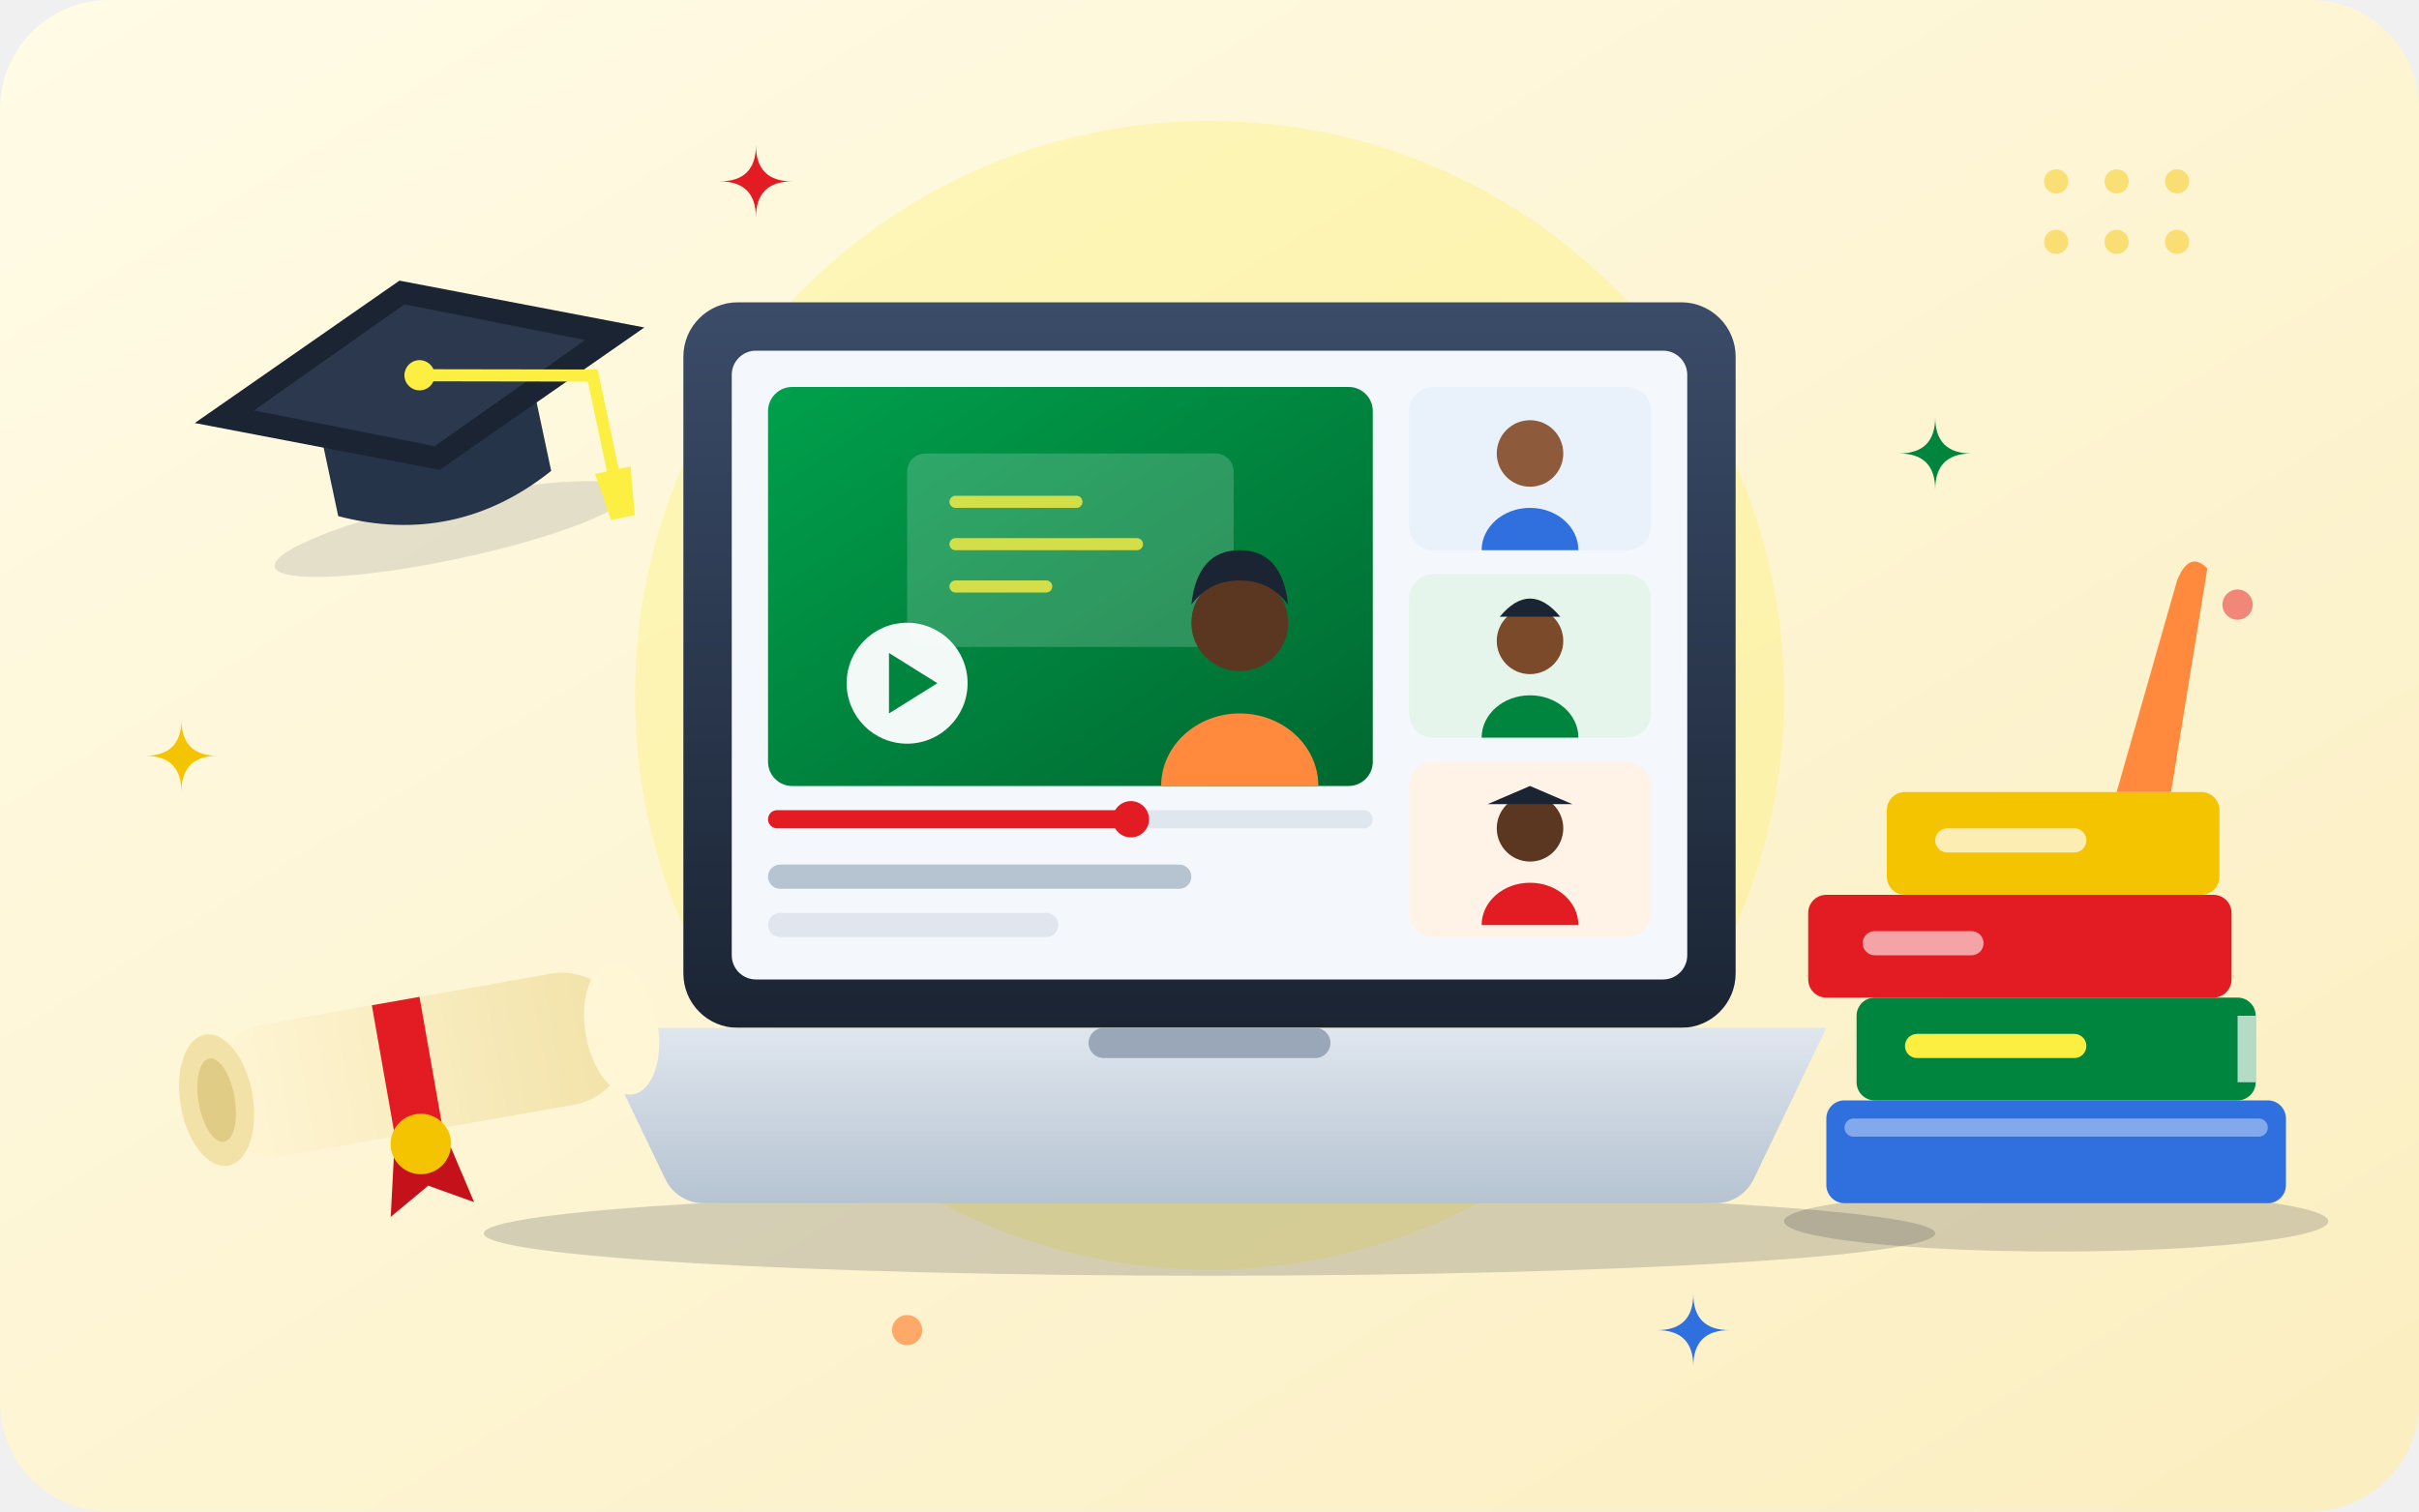
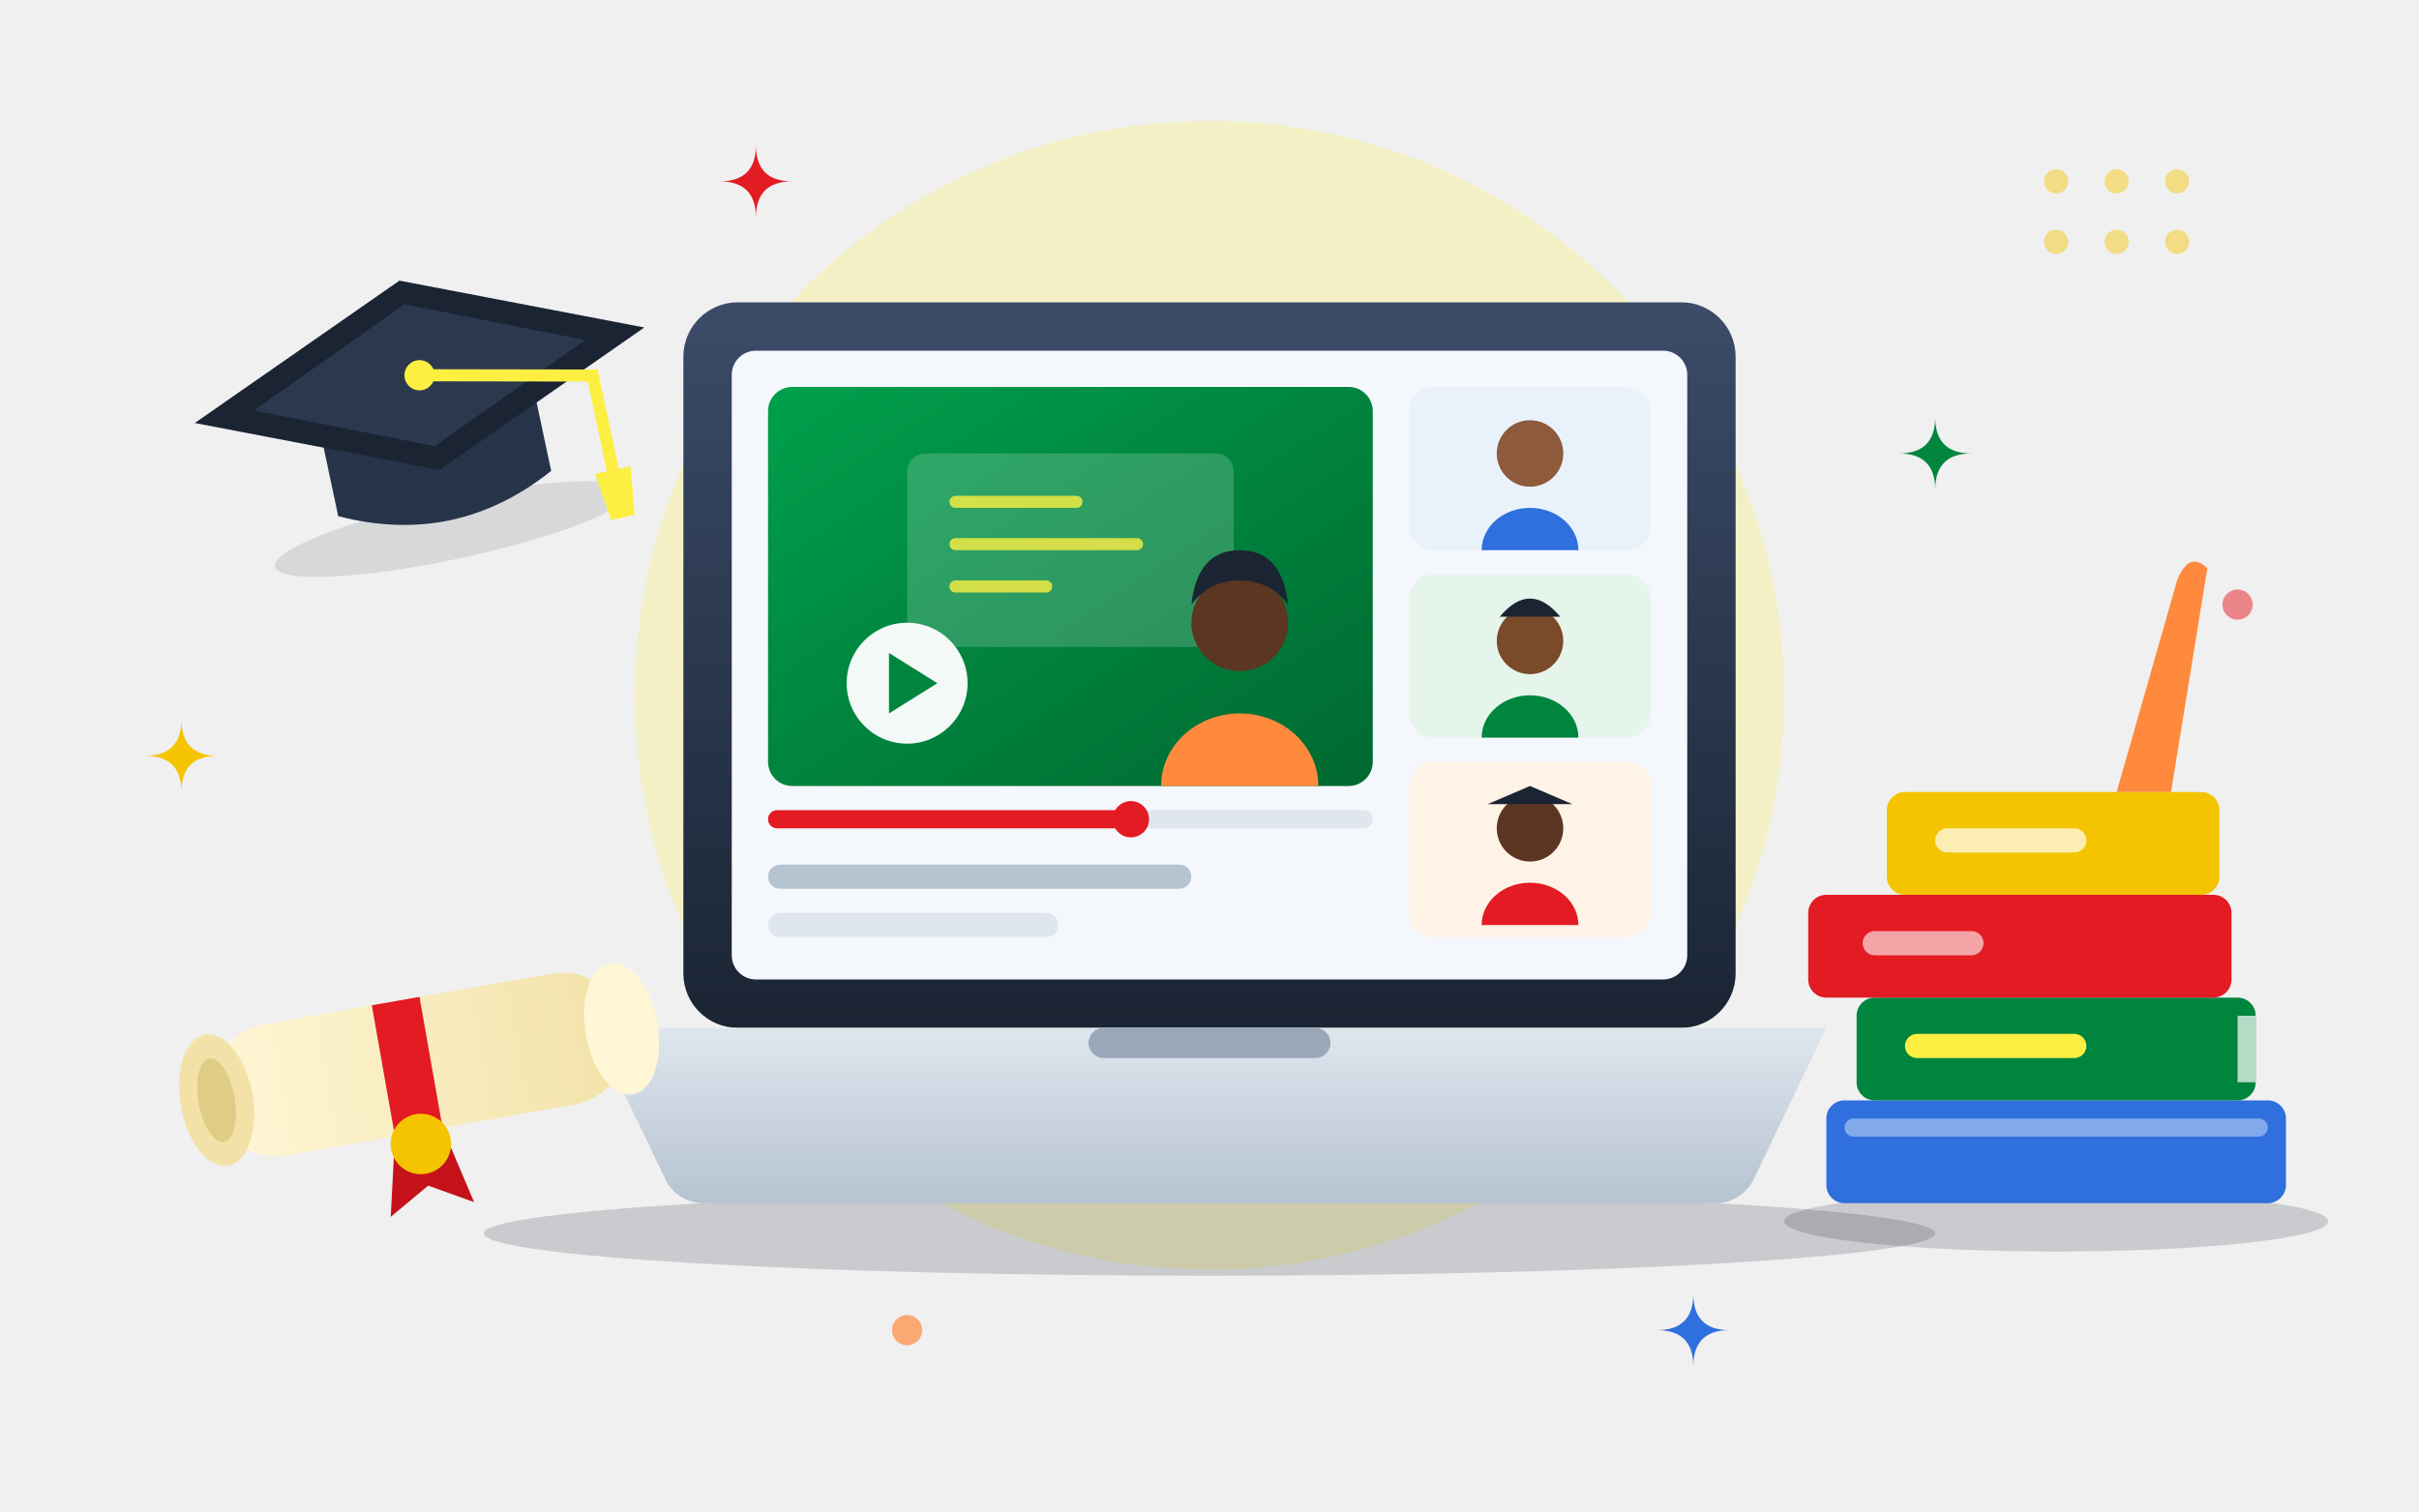
<svg xmlns="http://www.w3.org/2000/svg" width="800" height="500" viewBox="0 0 800 500" role="img" aria-labelledby="education-title">
  <defs>
    <linearGradient id="education-bg" x1="0" y1="0" x2="1" y2="1">
      <stop offset="0" stop-color="#fffbe6" />
      <stop offset="1" stop-color="#fbeec0" />
    </linearGradient>
    <linearGradient id="education-screen" x1="0" y1="0" x2="1" y2="1">
      <stop offset="0" stop-color="#00a04c" />
      <stop offset="1" stop-color="#006830" />
    </linearGradient>
    <linearGradient id="education-body" x1="0" y1="0" x2="0" y2="1">
      <stop offset="0" stop-color="#3b4c69" />
      <stop offset="1" stop-color="#1a2433" />
    </linearGradient>
    <linearGradient id="education-base" x1="0" y1="0" x2="0" y2="1">
      <stop offset="0" stop-color="#dfe6ee" />
      <stop offset="1" stop-color="#b6c3d1" />
    </linearGradient>
    <linearGradient id="education-paper" x1="0" y1="0" x2="1" y2="0">
      <stop offset="0" stop-color="#fff6d6" />
      <stop offset="1" stop-color="#f2e2a8" />
    </linearGradient>
    <path id="education-spark" d="M0-12Q0 0 12 0Q0 0 0 12Q0 0-12 0Q0 0 0-12Z" />
  </defs>
-   <rect width="800" height="500" rx="36" fill="url(#education-bg)" />
  <circle cx="400" cy="230" r="190" fill="#fdef42" opacity=".25" />
  <g fill="#f5c400" opacity=".45">
    <circle cx="680" cy="60" r="4" />
    <circle cx="700" cy="60" r="4" />
    <circle cx="720" cy="60" r="4" />
    <circle cx="680" cy="80" r="4" />
    <circle cx="700" cy="80" r="4" />
    <circle cx="720" cy="80" r="4" />
  </g>
  <ellipse cx="400" cy="408" rx="240" ry="14" fill="#1a2433" opacity=".18" />
  <rect x="226" y="100" width="348" height="240" rx="18" fill="url(#education-body)" />
  <rect x="242" y="116" width="316" height="208" rx="8" fill="#f4f7fb" />
  <rect x="254" y="128" width="200" height="132" rx="8" fill="url(#education-screen)" />
  <rect x="300" y="150" width="108" height="64" rx="6" fill="#fff" opacity=".18" />
  <path d="M316 166h40M316 180h60M316 194h30" stroke="#fdef42" stroke-width="4" stroke-linecap="round" opacity=".8" />
  <circle cx="410" cy="206" r="16" fill="#5b3620" />
  <path d="M394 200q2-18 16-18t16 18q-6-8-16-8t-16 8Z" fill="#1a2433" />
  <path d="M384 260a26 24 0 0 1 52 0Z" fill="#ff8a3d" />
  <circle cx="300" cy="226" r="20" fill="#fff" opacity=".95" />
  <path d="M294 216l16 10-16 10Z" fill="#00853f" />
  <rect x="254" y="268" width="200" height="6" rx="3" fill="#dfe6ee" />
  <rect x="254" y="268" width="120" height="6" rx="3" fill="#e31b23" />
  <circle cx="374" cy="271" r="6" fill="#e31b23" />
  <rect x="254" y="286" width="140" height="8" rx="4" fill="#b6c3d1" />
  <rect x="254" y="302" width="96" height="8" rx="4" fill="#dfe6ee" />
  <rect x="466" y="128" width="80" height="54" rx="8" fill="#e9f1fb" />
  <circle cx="506" cy="150" r="11" fill="#8d5a3b" />
  <path d="M490 182a16 14 0 0 1 32 0Z" fill="#2f6fde" />
  <rect x="466" y="190" width="80" height="54" rx="8" fill="#e6f5ec" />
  <circle cx="506" cy="212" r="11" fill="#7a4a2a" />
  <path d="M490 244a16 14 0 0 1 32 0Z" fill="#00853f" />
  <path d="M496 204q10-12 20 0" fill="#1a2433" />
  <rect x="466" y="252" width="80" height="58" rx="8" fill="#fff3e8" />
  <circle cx="506" cy="274" r="11" fill="#5b3620" />
  <path d="M490 306a16 14 0 0 1 32 0Z" fill="#e31b23" />
  <path d="M492 266h28l-14-6Z" fill="#1a2433" />
  <path d="M196 340h408l-24 50a14 14 0 0 1-12 8H232a14 14 0 0 1-12-8Z" fill="url(#education-base)" />
  <rect x="360" y="340" width="80" height="10" rx="5" fill="#9aa7b8" />
  <g transform="rotate(-12 140 130)">
    <ellipse cx="140" cy="176" rx="60" ry="10" fill="#1a2433" opacity=".12" />
    <path d="M104 136v28q36 18 72 0v-28Z" fill="#26344a" />
    <path d="M140 92L216 124L140 156L64 124Z" fill="#1a2433" />
    <path d="M140 100L196 124L140 148L84 124Z" fill="#3b4c69" opacity=".5" />
    <path d="M140 124L196 136v34" fill="none" stroke="#fdef42" stroke-width="4" stroke-linecap="round" />
    <path d="M190 168h12l-2 16h-8Z" fill="#fdef42" />
    <circle cx="140" cy="124" r="5" fill="#fdef42" />
  </g>
  <g transform="rotate(-10 140 360)">
    <rect x="70" y="330" width="140" height="44" rx="22" fill="url(#education-paper)" />
    <ellipse cx="72" cy="352" rx="12" ry="22" fill="#f2e2a8" />
    <ellipse cx="72" cy="352" rx="6" ry="14" fill="#e0cc84" />
    <ellipse cx="208" cy="352" rx="12" ry="22" fill="#fff6d6" />
    <rect x="128" y="330" width="16" height="44" fill="#e31b23" />
    <path d="M128 374l-6 26 14-8 14 8-6-26Z" fill="#c5121a" />
    <circle cx="136" cy="378" r="10" fill="#f5c400" />
  </g>
  <ellipse cx="680" cy="404" rx="90" ry="10" fill="#1a2433" opacity=".18" />
  <rect x="604" y="364" width="152" height="34" rx="6" fill="#2f6fde" />
  <rect x="610" y="370" width="140" height="6" rx="3" fill="#fff" opacity=".4" />
  <rect x="614" y="330" width="132" height="34" rx="6" fill="#00853f" />
  <rect x="740" y="336" width="6" height="22" fill="#fff" opacity=".7" />
  <rect x="630" y="342" width="60" height="8" rx="4" fill="#fdef42" />
  <rect x="598" y="296" width="140" height="34" rx="6" fill="#e31b23" />
  <rect x="616" y="308" width="40" height="8" rx="4" fill="#fff" opacity=".6" />
  <rect x="624" y="262" width="110" height="34" rx="6" fill="#f5c400" />
  <rect x="640" y="274" width="50" height="8" rx="4" fill="#fff" opacity=".7" />
  <path d="M700 262l20-70q4-10 10-4l-12 74Z" fill="#ff8a3d" />
  <use href="#education-spark" x="640" y="150" fill="#00853f" />
  <use href="#education-spark" x="250" y="60" fill="#e31b23" />
  <use href="#education-spark" x="560" y="440" fill="#2f6fde" />
  <use href="#education-spark" x="60" y="250" fill="#f5c400" />
  <circle cx="300" cy="440" r="5" fill="#ff8a3d" opacity=".7" />
  <circle cx="740" cy="200" r="5" fill="#e31b23" opacity=".5" />
</svg>
